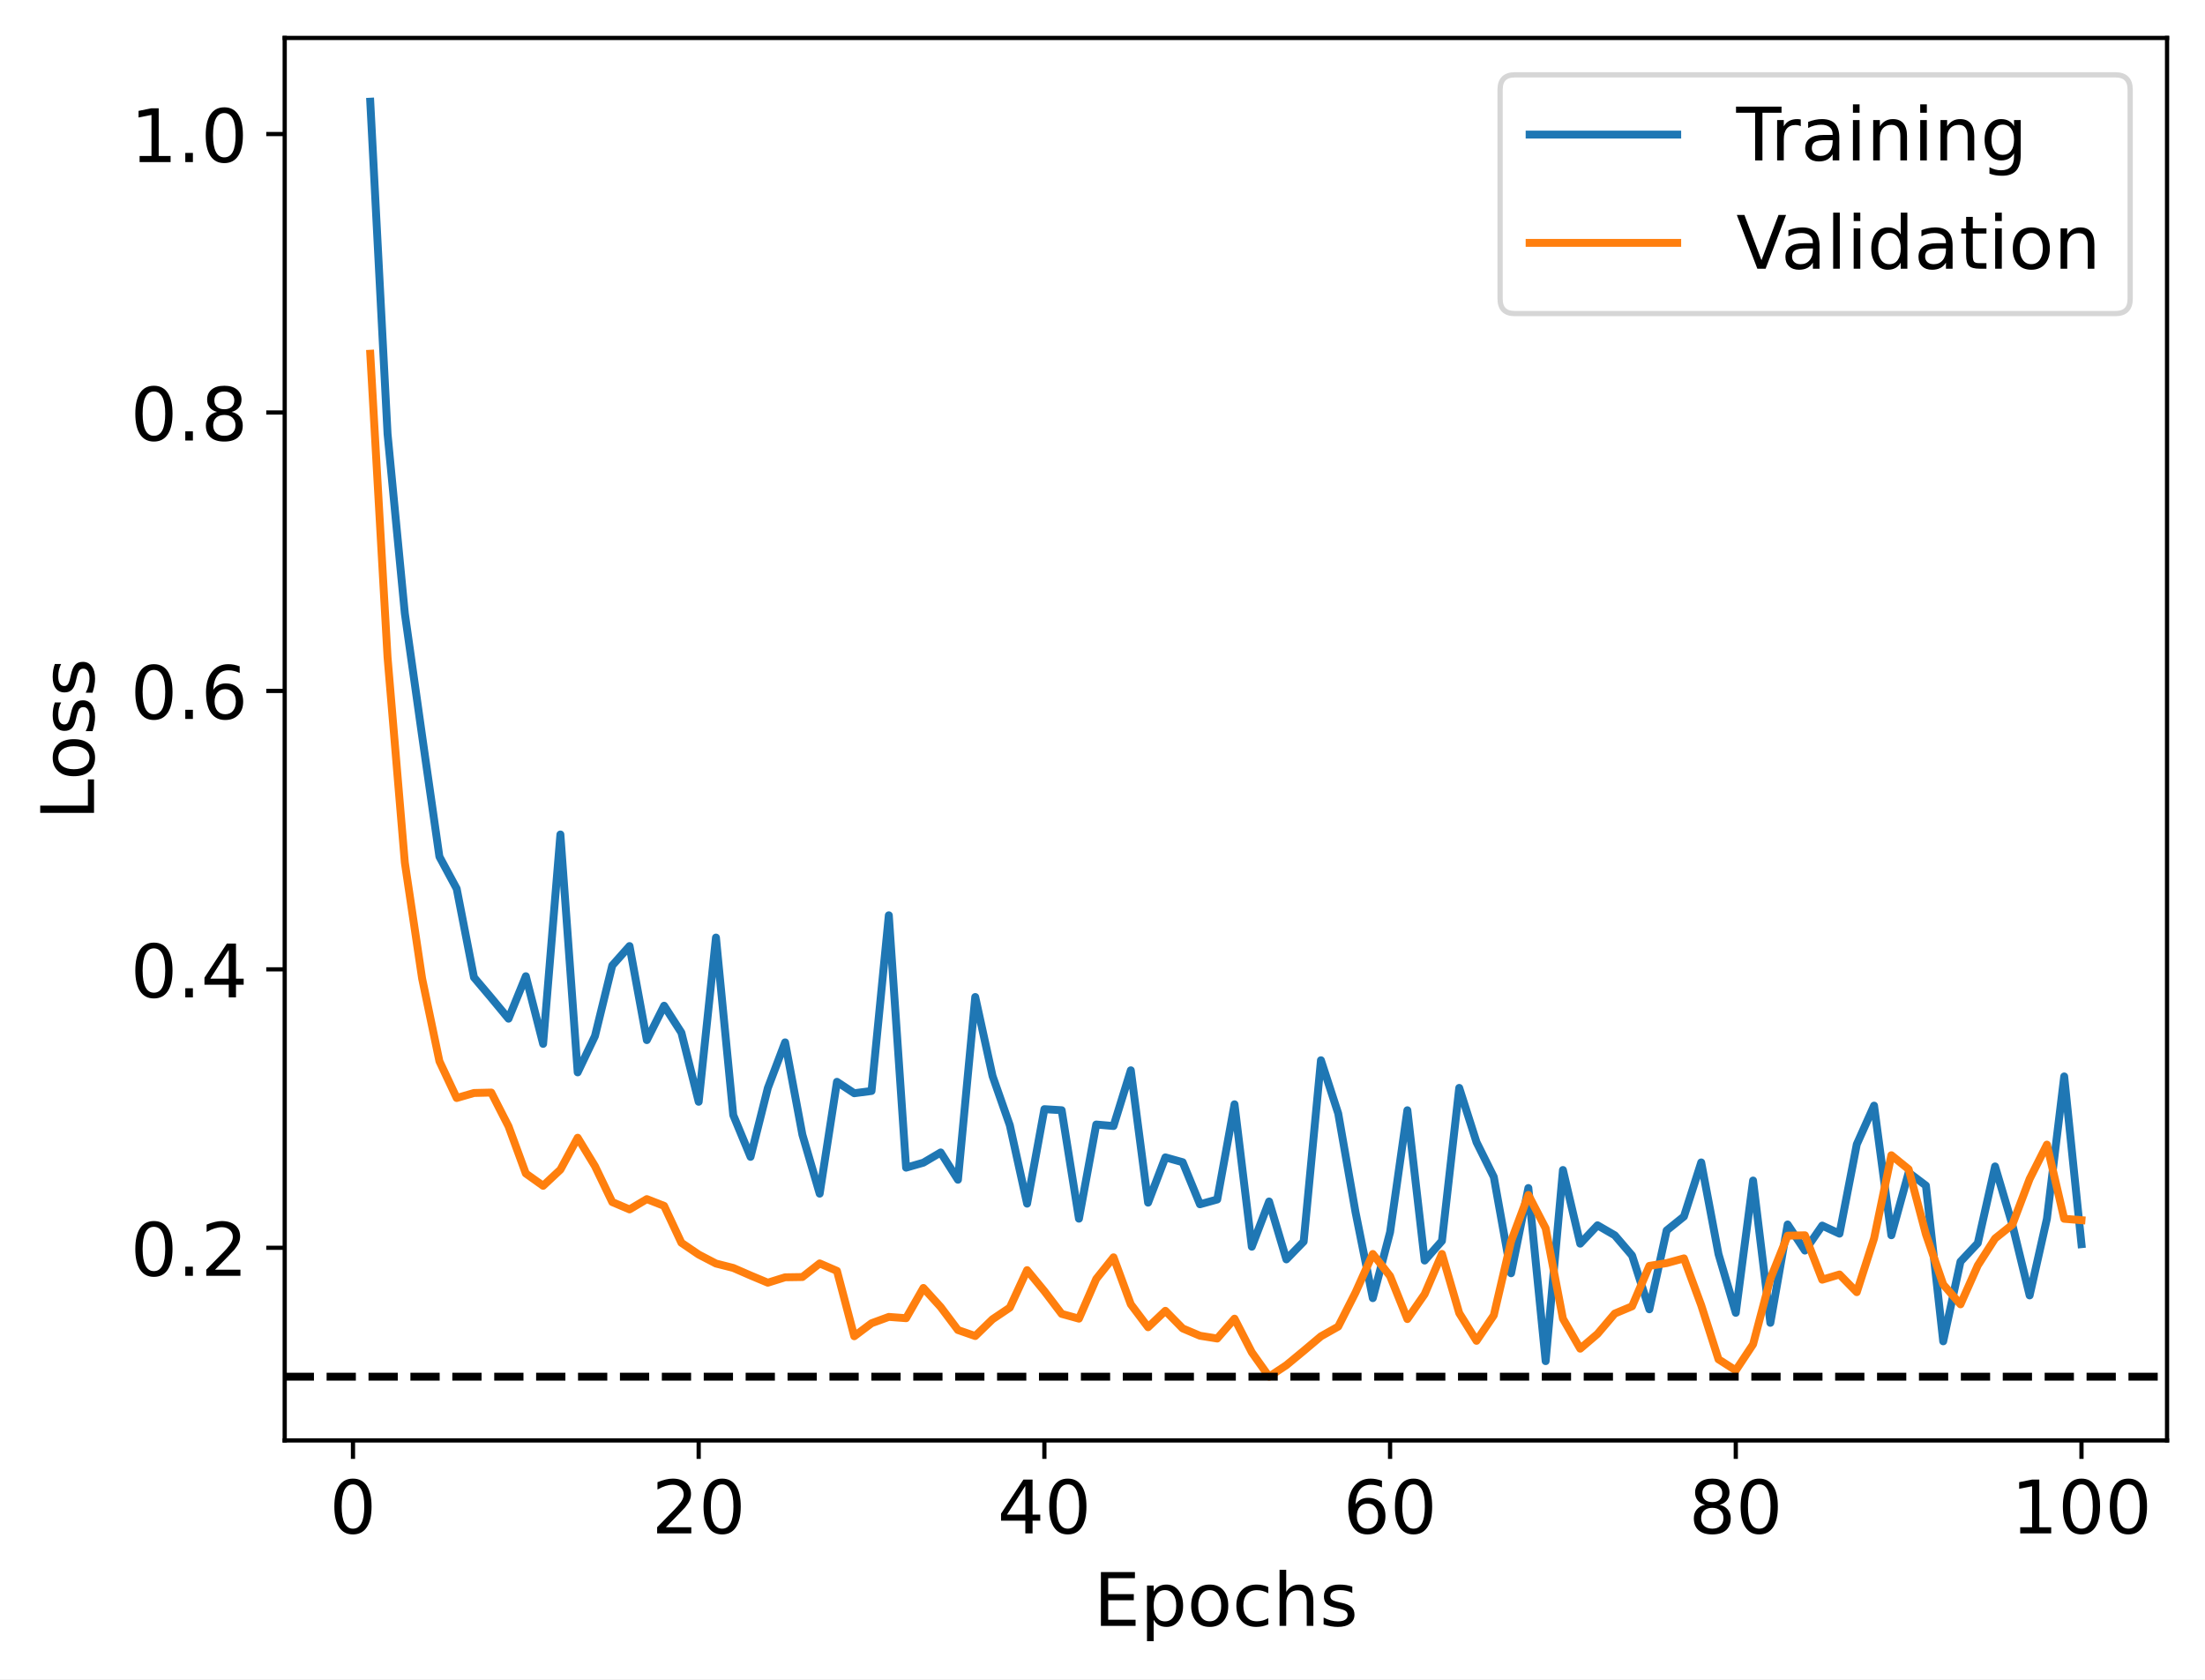
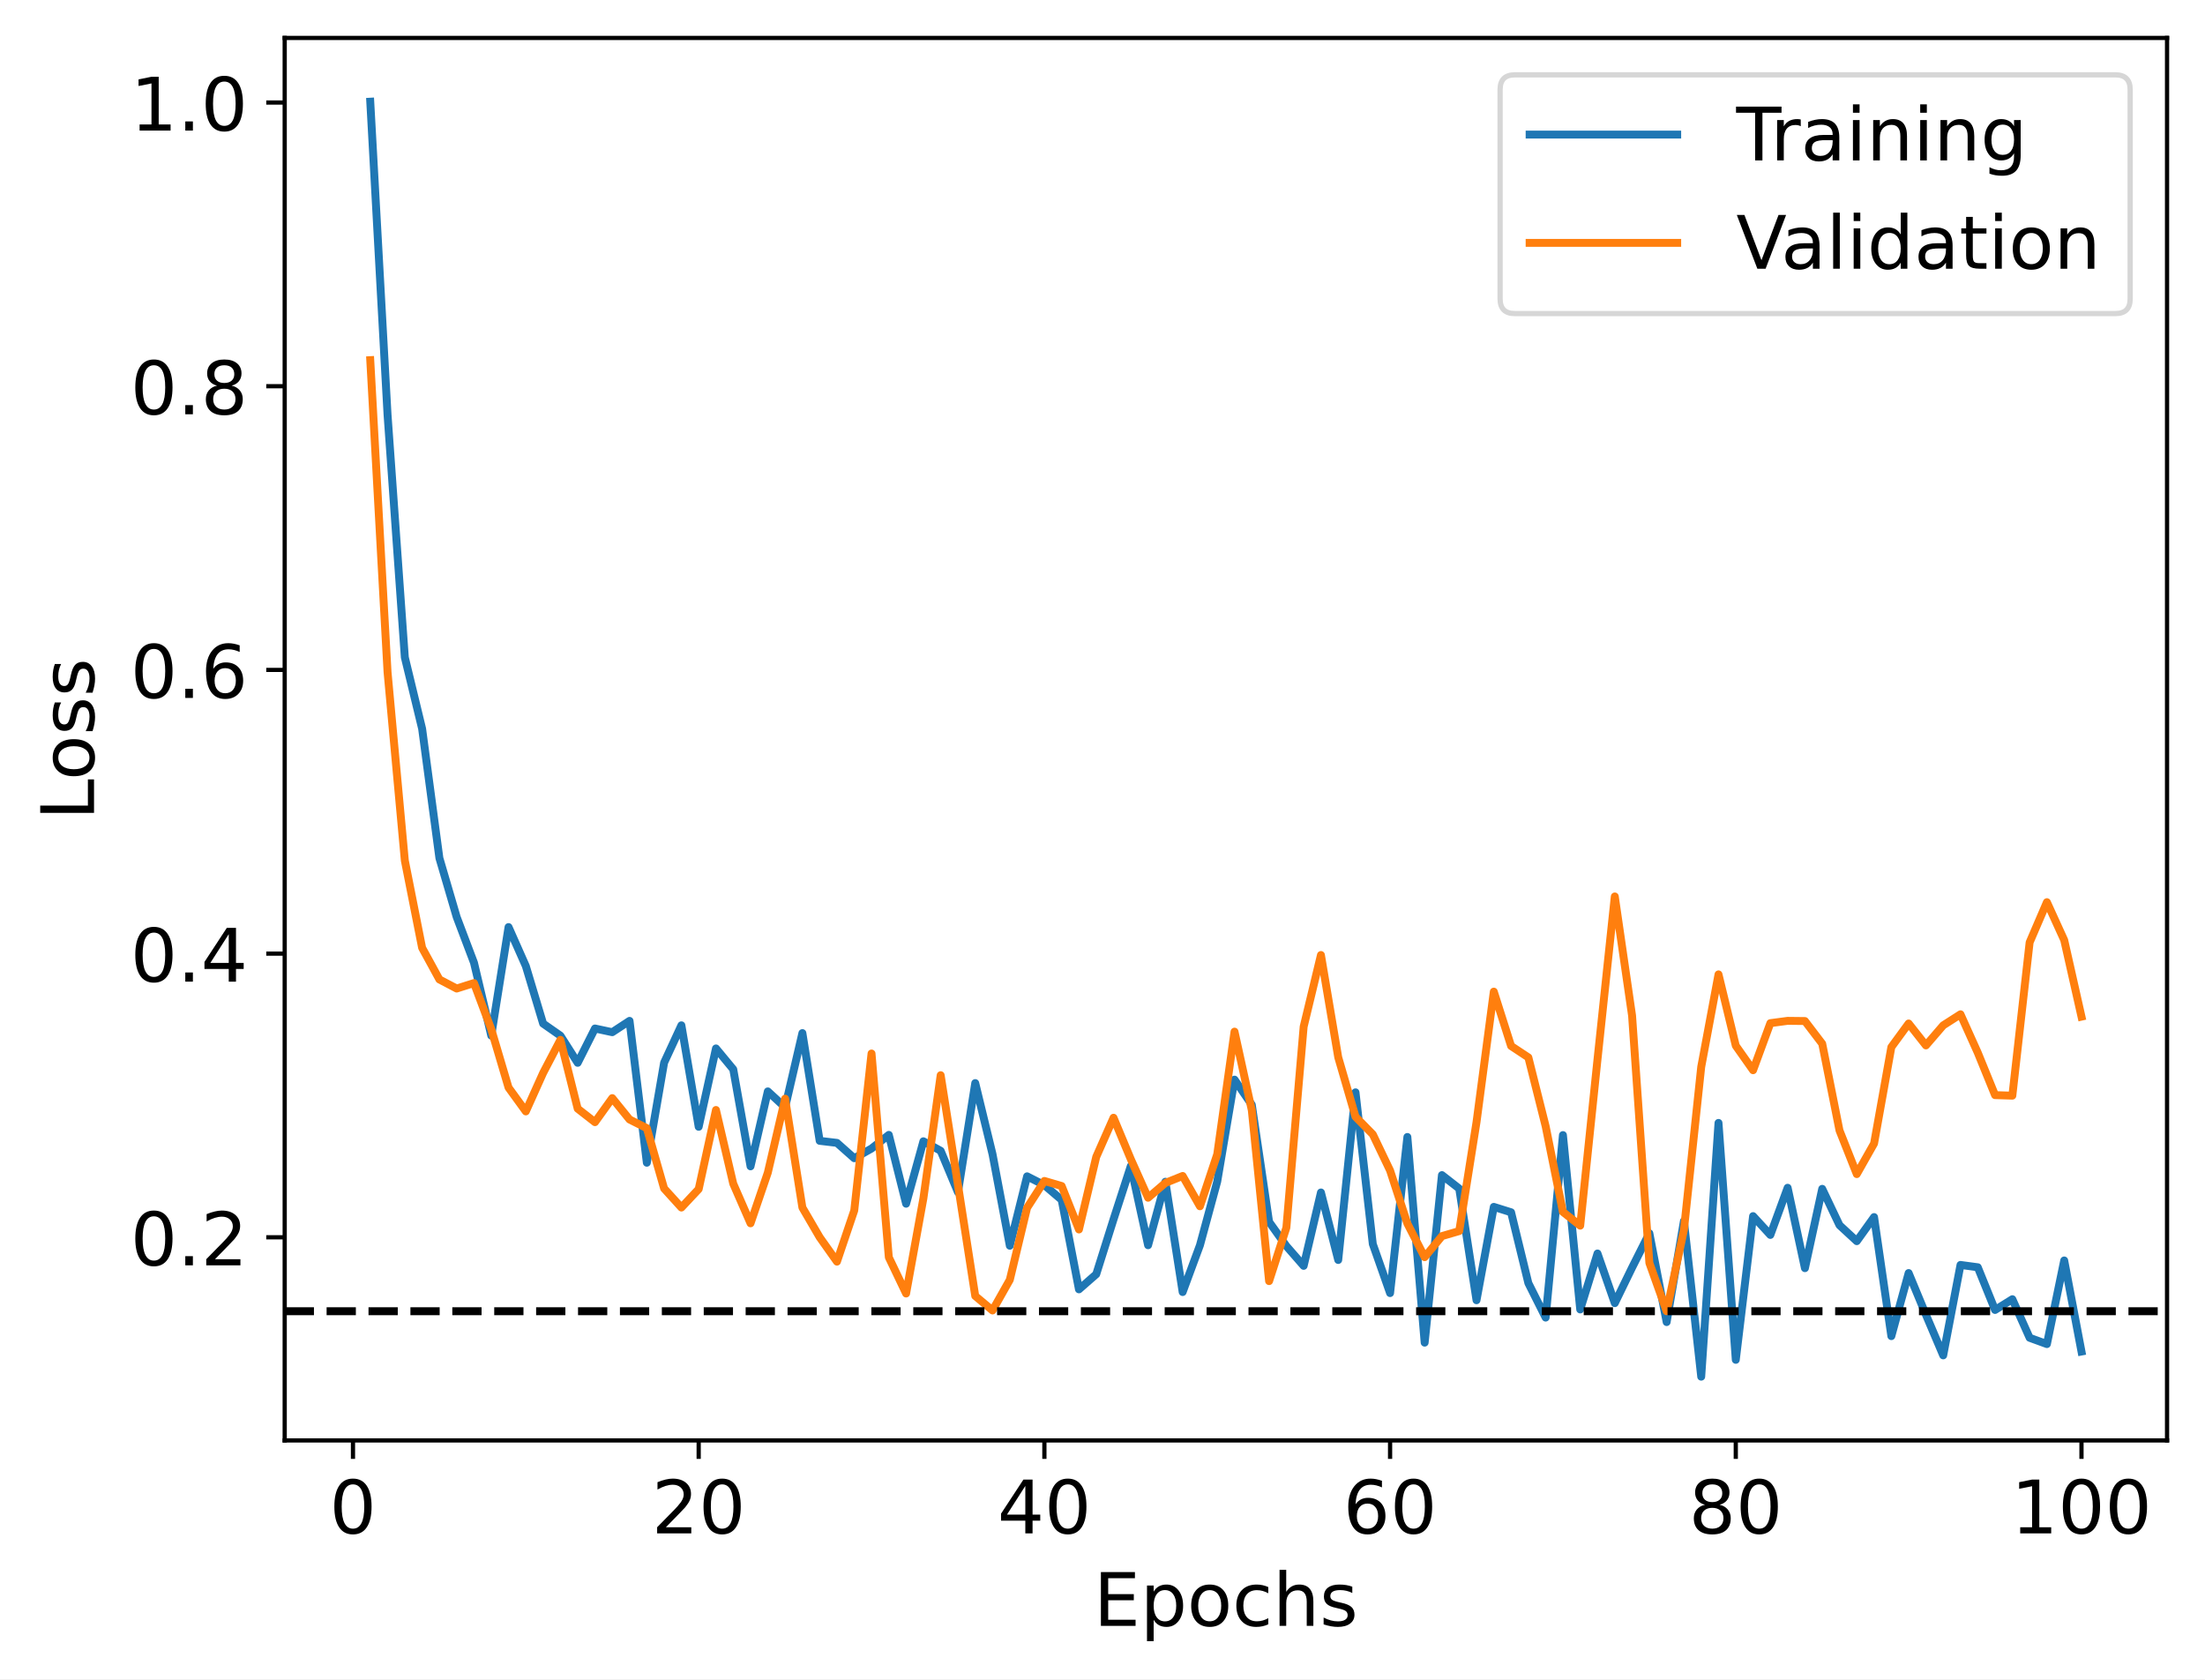
<svg xmlns="http://www.w3.org/2000/svg" xmlns:xlink="http://www.w3.org/1999/xlink" width="418.334pt" height="318.611pt" viewBox="0 0 418.334 318.611" version="1.1">
  <defs>
    <style type="text/css">*{stroke-linejoin: round; stroke-linecap: butt}</style>
  </defs>
  <g id="figure_1">
    <g id="patch_1">
      <path d="M 0 318.611  L 418.334 318.611  L 418.334 0  L 0 0  z " style="fill: #ffffff" />
    </g>
    <g id="axes_1">
      <g id="patch_2">
        <path d="M 54.014 273.312  L 411.134 273.312  L 411.134 7.2  L 54.014 7.2  z " style="fill: #ffffff" />
      </g>
      <g id="matplotlib.axis_1">
        <g id="xtick_1">
          <g id="line2d_1">
            <defs>
-               <path id="m893b689cf7" d="M 0 0  L 0 3.5  " style="stroke: #000000; stroke-width: 0.8" />
-             </defs>
-             <g>
-               <use xlink:href="#m893b689cf7" x="66.967" y="273.312" style="stroke: #000000; stroke-width: 0.8" />
+               <path id="m626840f717" d="M 0 0  L 0 3.5  " style="stroke: #000000; stroke-width: 0.8" />
+             </defs>
+             <g>
+               <use xlink:href="#m626840f717" x="66.967" y="273.312" style="stroke: #000000; stroke-width: 0.8" />
            </g>
          </g>
          <g id="text_1">
            <g transform="translate(62.51339 290.9498) scale(0.14 -0.14)">
              <defs>
                <path id="DejaVuSans-30" d="M 2034 4250  Q 1547 4250 1301 3770  Q 1056 3291 1056 2328  Q 1056 1369 1301 889  Q 1547 409 2034 409  Q 2525 409 2770 889  Q 3016 1369 3016 2328  Q 3016 3291 2770 3770  Q 2525 4250 2034 4250  z M 2034 4750  Q 2819 4750 3233 4129  Q 3647 3509 3647 2328  Q 3647 1150 3233 529  Q 2819 -91 2034 -91  Q 1250 -91 836 529  Q 422 1150 422 2328  Q 422 3509 836 4129  Q 1250 4750 2034 4750  z " transform="scale(0.015625)" />
              </defs>
              <use xlink:href="#DejaVuSans-30" />
            </g>
          </g>
        </g>
        <g id="xtick_2">
          <g id="line2d_2">
            <g>
-               <use xlink:href="#m893b689cf7" x="132.554" y="273.312" style="stroke: #000000; stroke-width: 0.8" />
+               <use xlink:href="#m626840f717" x="132.554" y="273.312" style="stroke: #000000; stroke-width: 0.8" />
            </g>
          </g>
          <g id="text_2">
            <g transform="translate(123.6464 290.9498) scale(0.14 -0.14)">
              <defs>
                <path id="DejaVuSans-32" d="M 1228 531  L 3431 531  L 3431 0  L 469 0  L 469 531  Q 828 903 1448 1529  Q 2069 2156 2228 2338  Q 2531 2678 2651 2914  Q 2772 3150 2772 3378  Q 2772 3750 2511 3984  Q 2250 4219 1831 4219  Q 1534 4219 1204 4116  Q 875 4013 500 3803  L 500 4441  Q 881 4594 1212 4672  Q 1544 4750 1819 4750  Q 2544 4750 2975 4387  Q 3406 4025 3406 3419  Q 3406 3131 3298 2873  Q 3191 2616 2906 2266  Q 2828 2175 2409 1742  Q 1991 1309 1228 531  z " transform="scale(0.015625)" />
              </defs>
              <use xlink:href="#DejaVuSans-32" />
              <use xlink:href="#DejaVuSans-30" x="63.623" />
            </g>
          </g>
        </g>
        <g id="xtick_3">
          <g id="line2d_3">
            <g>
-               <use xlink:href="#m893b689cf7" x="198.141" y="273.312" style="stroke: #000000; stroke-width: 0.8" />
+               <use xlink:href="#m626840f717" x="198.141" y="273.312" style="stroke: #000000; stroke-width: 0.8" />
            </g>
          </g>
          <g id="text_3">
            <g transform="translate(189.2332 290.9498) scale(0.14 -0.14)">
              <defs>
                <path id="DejaVuSans-34" d="M 2419 4116  L 825 1625  L 2419 1625  L 2419 4116  z M 2253 4666  L 3047 4666  L 3047 1625  L 3713 1625  L 3713 1100  L 3047 1100  L 3047 0  L 2419 0  L 2419 1100  L 313 1100  L 313 1709  L 2253 4666  z " transform="scale(0.015625)" />
              </defs>
              <use xlink:href="#DejaVuSans-34" />
              <use xlink:href="#DejaVuSans-30" x="63.623" />
            </g>
          </g>
        </g>
        <g id="xtick_4">
          <g id="line2d_4">
            <g>
-               <use xlink:href="#m893b689cf7" x="263.727" y="273.312" style="stroke: #000000; stroke-width: 0.8" />
+               <use xlink:href="#m626840f717" x="263.727" y="273.312" style="stroke: #000000; stroke-width: 0.8" />
            </g>
          </g>
          <g id="text_4">
            <g transform="translate(254.82 290.9498) scale(0.14 -0.14)">
              <defs>
                <path id="DejaVuSans-36" d="M 2113 2584  Q 1688 2584 1439 2293  Q 1191 2003 1191 1497  Q 1191 994 1439 701  Q 1688 409 2113 409  Q 2538 409 2786 701  Q 3034 994 3034 1497  Q 3034 2003 2786 2293  Q 2538 2584 2113 2584  z M 3366 4563  L 3366 3988  Q 3128 4100 2886 4159  Q 2644 4219 2406 4219  Q 1781 4219 1451 3797  Q 1122 3375 1075 2522  Q 1259 2794 1537 2939  Q 1816 3084 2150 3084  Q 2853 3084 3261 2657  Q 3669 2231 3669 1497  Q 3669 778 3244 343  Q 2819 -91 2113 -91  Q 1303 -91 875 529  Q 447 1150 447 2328  Q 447 3434 972 4092  Q 1497 4750 2381 4750  Q 2619 4750 2861 4703  Q 3103 4656 3366 4563  z " transform="scale(0.015625)" />
              </defs>
              <use xlink:href="#DejaVuSans-36" />
              <use xlink:href="#DejaVuSans-30" x="63.623" />
            </g>
          </g>
        </g>
        <g id="xtick_5">
          <g id="line2d_5">
            <g>
-               <use xlink:href="#m893b689cf7" x="329.314" y="273.312" style="stroke: #000000; stroke-width: 0.8" />
+               <use xlink:href="#m626840f717" x="329.314" y="273.312" style="stroke: #000000; stroke-width: 0.8" />
            </g>
          </g>
          <g id="text_5">
            <g transform="translate(320.4067 290.9498) scale(0.14 -0.14)">
              <defs>
                <path id="DejaVuSans-38" d="M 2034 2216  Q 1584 2216 1326 1975  Q 1069 1734 1069 1313  Q 1069 891 1326 650  Q 1584 409 2034 409  Q 2484 409 2743 651  Q 3003 894 3003 1313  Q 3003 1734 2745 1975  Q 2488 2216 2034 2216  z M 1403 2484  Q 997 2584 770 2862  Q 544 3141 544 3541  Q 544 4100 942 4425  Q 1341 4750 2034 4750  Q 2731 4750 3128 4425  Q 3525 4100 3525 3541  Q 3525 3141 3298 2862  Q 3072 2584 2669 2484  Q 3125 2378 3379 2068  Q 3634 1759 3634 1313  Q 3634 634 3220 271  Q 2806 -91 2034 -91  Q 1263 -91 848 271  Q 434 634 434 1313  Q 434 1759 690 2068  Q 947 2378 1403 2484  z M 1172 3481  Q 1172 3119 1398 2916  Q 1625 2713 2034 2713  Q 2441 2713 2670 2916  Q 2900 3119 2900 3481  Q 2900 3844 2670 4047  Q 2441 4250 2034 4250  Q 1625 4250 1398 4047  Q 1172 3844 1172 3481  z " transform="scale(0.015625)" />
              </defs>
              <use xlink:href="#DejaVuSans-38" />
              <use xlink:href="#DejaVuSans-30" x="63.623" />
            </g>
          </g>
        </g>
        <g id="xtick_6">
          <g id="line2d_6">
            <g>
-               <use xlink:href="#m893b689cf7" x="394.901" y="273.312" style="stroke: #000000; stroke-width: 0.8" />
+               <use xlink:href="#m626840f717" x="394.901" y="273.312" style="stroke: #000000; stroke-width: 0.8" />
            </g>
          </g>
          <g id="text_6">
            <g transform="translate(381.5398 290.9498) scale(0.14 -0.14)">
              <defs>
                <path id="DejaVuSans-31" d="M 794 531  L 1825 531  L 1825 4091  L 703 3866  L 703 4441  L 1819 4666  L 2450 4666  L 2450 531  L 3481 531  L 3481 0  L 794 0  L 794 531  z " transform="scale(0.015625)" />
              </defs>
              <use xlink:href="#DejaVuSans-31" />
              <use xlink:href="#DejaVuSans-30" x="63.623" />
              <use xlink:href="#DejaVuSans-30" x="127.246" />
            </g>
          </g>
        </g>
        <g id="text_7">
          <g transform="translate(207.4919 308.4992) scale(0.14 -0.14)">
            <defs>
              <path id="DejaVuSans-45" d="M 628 4666  L 3578 4666  L 3578 4134  L 1259 4134  L 1259 2753  L 3481 2753  L 3481 2222  L 1259 2222  L 1259 531  L 3634 531  L 3634 0  L 628 0  L 628 4666  z " transform="scale(0.015625)" />
              <path id="DejaVuSans-70" d="M 1159 525  L 1159 -1331  L 581 -1331  L 581 3500  L 1159 3500  L 1159 2969  Q 1341 3281 1617 3432  Q 1894 3584 2278 3584  Q 2916 3584 3314 3078  Q 3713 2572 3713 1747  Q 3713 922 3314 415  Q 2916 -91 2278 -91  Q 1894 -91 1617 61  Q 1341 213 1159 525  z M 3116 1747  Q 3116 2381 2855 2742  Q 2594 3103 2138 3103  Q 1681 3103 1420 2742  Q 1159 2381 1159 1747  Q 1159 1113 1420 752  Q 1681 391 2138 391  Q 2594 391 2855 752  Q 3116 1113 3116 1747  z " transform="scale(0.015625)" />
              <path id="DejaVuSans-6f" d="M 1959 3097  Q 1497 3097 1228 2736  Q 959 2375 959 1747  Q 959 1119 1226 758  Q 1494 397 1959 397  Q 2419 397 2687 759  Q 2956 1122 2956 1747  Q 2956 2369 2687 2733  Q 2419 3097 1959 3097  z M 1959 3584  Q 2709 3584 3137 3096  Q 3566 2609 3566 1747  Q 3566 888 3137 398  Q 2709 -91 1959 -91  Q 1206 -91 779 398  Q 353 888 353 1747  Q 353 2609 779 3096  Q 1206 3584 1959 3584  z " transform="scale(0.015625)" />
              <path id="DejaVuSans-63" d="M 3122 3366  L 3122 2828  Q 2878 2963 2633 3030  Q 2388 3097 2138 3097  Q 1578 3097 1268 2742  Q 959 2388 959 1747  Q 959 1106 1268 751  Q 1578 397 2138 397  Q 2388 397 2633 464  Q 2878 531 3122 666  L 3122 134  Q 2881 22 2623 -34  Q 2366 -91 2075 -91  Q 1284 -91 818 406  Q 353 903 353 1747  Q 353 2603 823 3093  Q 1294 3584 2113 3584  Q 2378 3584 2631 3529  Q 2884 3475 3122 3366  z " transform="scale(0.015625)" />
              <path id="DejaVuSans-68" d="M 3513 2113  L 3513 0  L 2938 0  L 2938 2094  Q 2938 2591 2744 2837  Q 2550 3084 2163 3084  Q 1697 3084 1428 2787  Q 1159 2491 1159 1978  L 1159 0  L 581 0  L 581 4863  L 1159 4863  L 1159 2956  Q 1366 3272 1645 3428  Q 1925 3584 2291 3584  Q 2894 3584 3203 3211  Q 3513 2838 3513 2113  z " transform="scale(0.015625)" />
              <path id="DejaVuSans-73" d="M 2834 3397  L 2834 2853  Q 2591 2978 2328 3040  Q 2066 3103 1784 3103  Q 1356 3103 1142 2972  Q 928 2841 928 2578  Q 928 2378 1081 2264  Q 1234 2150 1697 2047  L 1894 2003  Q 2506 1872 2764 1633  Q 3022 1394 3022 966  Q 3022 478 2636 193  Q 2250 -91 1575 -91  Q 1294 -91 989 -36  Q 684 19 347 128  L 347 722  Q 666 556 975 473  Q 1284 391 1588 391  Q 1994 391 2212 530  Q 2431 669 2431 922  Q 2431 1156 2273 1281  Q 2116 1406 1581 1522  L 1381 1569  Q 847 1681 609 1914  Q 372 2147 372 2553  Q 372 3047 722 3315  Q 1072 3584 1716 3584  Q 2034 3584 2315 3537  Q 2597 3491 2834 3397  z " transform="scale(0.015625)" />
            </defs>
            <use xlink:href="#DejaVuSans-45" />
            <use xlink:href="#DejaVuSans-70" x="63.184" />
            <use xlink:href="#DejaVuSans-6f" x="126.66" />
            <use xlink:href="#DejaVuSans-63" x="187.842" />
            <use xlink:href="#DejaVuSans-68" x="242.822" />
            <use xlink:href="#DejaVuSans-73" x="306.201" />
          </g>
        </g>
      </g>
      <g id="matplotlib.axis_2">
        <g id="ytick_1">
          <g id="line2d_7">
            <defs>
-               <path id="m031a44c9f1" d="M 0 0  L -3.5 0  " style="stroke: #000000; stroke-width: 0.8" />
-             </defs>
-             <g>
-               <use xlink:href="#m031a44c9f1" x="54.014" y="236.761" style="stroke: #000000; stroke-width: 0.8" />
+               <path id="m855d540582" d="M 0 0  L -3.5 0  " style="stroke: #000000; stroke-width: 0.8" />
+             </defs>
+             <g>
+               <use xlink:href="#m855d540582" x="54.014" y="234.768" style="stroke: #000000; stroke-width: 0.8" />
            </g>
          </g>
          <g id="text_8">
-             <g transform="translate(24.74938 242.0797) scale(0.14 -0.14)">
+             <g transform="translate(24.74938 240.0868) scale(0.14 -0.14)">
              <defs>
                <path id="DejaVuSans-2e" d="M 684 794  L 1344 794  L 1344 0  L 684 0  L 684 794  z " transform="scale(0.015625)" />
              </defs>
              <use xlink:href="#DejaVuSans-30" />
              <use xlink:href="#DejaVuSans-2e" x="63.623" />
              <use xlink:href="#DejaVuSans-32" x="95.41" />
            </g>
          </g>
        </g>
        <g id="ytick_2">
          <g id="line2d_8">
            <g>
-               <use xlink:href="#m031a44c9f1" x="54.014" y="183.929" style="stroke: #000000; stroke-width: 0.8" />
+               <use xlink:href="#m855d540582" x="54.014" y="180.94" style="stroke: #000000; stroke-width: 0.8" />
            </g>
          </g>
          <g id="text_9">
-             <g transform="translate(24.74938 189.2479) scale(0.14 -0.14)">
+             <g transform="translate(24.74938 186.2591) scale(0.14 -0.14)">
              <use xlink:href="#DejaVuSans-30" />
              <use xlink:href="#DejaVuSans-2e" x="63.623" />
              <use xlink:href="#DejaVuSans-34" x="95.41" />
            </g>
          </g>
        </g>
        <g id="ytick_3">
          <g id="line2d_9">
            <g>
-               <use xlink:href="#m031a44c9f1" x="54.014" y="131.097" style="stroke: #000000; stroke-width: 0.8" />
+               <use xlink:href="#m855d540582" x="54.014" y="127.112" style="stroke: #000000; stroke-width: 0.8" />
            </g>
          </g>
          <g id="text_10">
-             <g transform="translate(24.74938 136.4162) scale(0.14 -0.14)">
+             <g transform="translate(24.74938 132.4313) scale(0.14 -0.14)">
              <use xlink:href="#DejaVuSans-30" />
              <use xlink:href="#DejaVuSans-2e" x="63.623" />
              <use xlink:href="#DejaVuSans-36" x="95.41" />
            </g>
          </g>
        </g>
        <g id="ytick_4">
          <g id="line2d_10">
            <g>
-               <use xlink:href="#m031a44c9f1" x="54.014" y="78.266" style="stroke: #000000; stroke-width: 0.8" />
+               <use xlink:href="#m855d540582" x="54.014" y="73.285" style="stroke: #000000; stroke-width: 0.8" />
            </g>
          </g>
          <g id="text_11">
-             <g transform="translate(24.74938 83.58442) scale(0.14 -0.14)">
+             <g transform="translate(24.74938 78.60351) scale(0.14 -0.14)">
              <use xlink:href="#DejaVuSans-30" />
              <use xlink:href="#DejaVuSans-2e" x="63.623" />
              <use xlink:href="#DejaVuSans-38" x="95.41" />
            </g>
          </g>
        </g>
        <g id="ytick_5">
          <g id="line2d_11">
            <g>
-               <use xlink:href="#m031a44c9f1" x="54.014" y="25.434" style="stroke: #000000; stroke-width: 0.8" />
+               <use xlink:href="#m855d540582" x="54.014" y="19.457" style="stroke: #000000; stroke-width: 0.8" />
            </g>
          </g>
          <g id="text_12">
-             <g transform="translate(24.74938 30.75266) scale(0.14 -0.14)">
+             <g transform="translate(24.74938 24.77574) scale(0.14 -0.14)">
              <use xlink:href="#DejaVuSans-31" />
              <use xlink:href="#DejaVuSans-2e" x="63.623" />
              <use xlink:href="#DejaVuSans-30" x="95.41" />
            </g>
          </g>
        </g>
        <g id="text_13">
          <g transform="translate(17.83781 155.6101) rotate(-90) scale(0.14 -0.14)">
            <defs>
              <path id="DejaVuSans-4c" d="M 628 4666  L 1259 4666  L 1259 531  L 3531 531  L 3531 0  L 628 0  L 628 4666  z " transform="scale(0.015625)" />
            </defs>
            <use xlink:href="#DejaVuSans-4c" />
            <use xlink:href="#DejaVuSans-6f" x="53.963" />
            <use xlink:href="#DejaVuSans-73" x="115.145" />
            <use xlink:href="#DejaVuSans-73" x="167.244" />
          </g>
        </g>
      </g>
      <g id="line2d_12">
-         <path d="M 70.246 19.296  L 73.526 82.313  L 76.805 116.394  L 80.084 139.64  L 83.364 162.541  L 86.643 168.625  L 89.923 185.458  L 93.202 189.332  L 96.481 193.292  L 99.761 185.231  L 103.04 198.072  L 106.319 158.336  L 109.599 203.477  L 112.878 196.585  L 116.157 183.199  L 119.437 179.509  L 122.716 197.355  L 125.995 190.83  L 129.275 195.941  L 132.554 209.055  L 135.833 177.896  L 139.113 211.586  L 142.392 219.507  L 145.671 206.455  L 148.951 197.782  L 152.23 215.305  L 155.509 226.49  L 158.789 205.268  L 162.068 207.436  L 165.347 207.007  L 168.627 173.67  L 171.906 221.557  L 175.185 220.611  L 178.465 218.671  L 181.744 223.849  L 185.023 189.174  L 188.303 204.16  L 191.582 213.508  L 194.861 228.385  L 198.141 210.456  L 201.42 210.66  L 204.699 231.238  L 207.979 213.371  L 211.258 213.656  L 214.537 203.082  L 217.817 228.197  L 221.096 219.606  L 224.375 220.523  L 227.655 228.505  L 230.934 227.596  L 234.213 209.533  L 237.493 236.557  L 240.772 227.977  L 244.051 238.96  L 247.331 235.584  L 250.61 201.175  L 253.889 211.28  L 257.169 230  L 260.448 246.316  L 263.727 233.791  L 267.007 210.665  L 270.286 239.182  L 273.565 235.46  L 276.845 206.424  L 280.124 216.721  L 283.404 223.324  L 286.683 241.594  L 289.962 225.422  L 293.242 258.268  L 296.521 222  L 299.8 235.978  L 303.08 232.491  L 306.359 234.391  L 309.638 238.223  L 312.918 248.432  L 316.197 233.47  L 319.476 230.829  L 322.756 220.565  L 326.035 237.956  L 329.314 249.103  L 332.594 223.999  L 335.873 250.999  L 339.152 232.338  L 342.432 237.289  L 345.711 232.55  L 348.99 234.079  L 352.27 217.129  L 355.549 209.786  L 358.828 234.383  L 362.108 222.48  L 365.387 224.955  L 368.666 254.509  L 371.946 239.385  L 375.225 235.891  L 378.504 221.324  L 381.784 232.381  L 385.063 245.799  L 388.342 231.252  L 391.622 204.248  L 394.901 236.073  " clip-path="url(#p4031d79225)" style="fill: none; stroke: #1f77b4; stroke-width: 1.5; stroke-linecap: square" />
+         <path d="M 70.246 19.296  L 73.526 78.702  L 76.805 124.73  L 80.084 138.269  L 83.364 162.823  L 86.643 174.004  L 89.923 182.67  L 93.202 196.503  L 96.481 175.906  L 99.761 183.309  L 103.04 194.221  L 106.319 196.51  L 109.599 201.666  L 112.878 195.153  L 116.157 195.854  L 119.437 193.704  L 122.716 220.622  L 125.995 201.637  L 129.275 194.548  L 132.554 213.803  L 135.833 198.935  L 139.113 202.893  L 142.392 221.305  L 145.671 207.086  L 148.951 210.113  L 152.23 196.022  L 155.509 216.466  L 158.789 216.855  L 162.068 219.766  L 165.347 217.927  L 168.627 215.336  L 171.906 228.396  L 175.185 216.554  L 178.465 218.36  L 181.744 226.213  L 185.023 205.511  L 188.303 219.011  L 191.582 236.371  L 194.861 223.2  L 198.141 224.873  L 201.42 227.665  L 204.699 244.647  L 207.979 241.776  L 211.258 231.37  L 214.537 221.247  L 217.817 236.274  L 221.096 224.231  L 224.375 245.159  L 227.655 236.277  L 230.934 224.189  L 234.213 204.854  L 237.493 209.625  L 240.772 231.838  L 244.051 236.431  L 247.331 240.188  L 250.61 226.266  L 253.889 239.075  L 257.169 207.264  L 260.448 236.05  L 263.727 245.357  L 267.007 215.733  L 270.286 254.758  L 273.565 222.969  L 276.845 225.529  L 280.124 246.713  L 283.404 228.998  L 286.683 230.024  L 289.962 243.465  L 293.242 250.004  L 296.521 215.375  L 299.8 248.461  L 303.08 237.844  L 306.359 247.266  L 309.638 240.524  L 312.918 234.007  L 316.197 250.855  L 319.476 231.68  L 322.756 261.216  L 326.035 213.066  L 329.314 258.02  L 332.594 230.751  L 335.873 234.321  L 339.152 225.372  L 342.432 240.627  L 345.711 225.575  L 348.99 232.473  L 352.27 235.503  L 355.549 230.934  L 358.828 253.523  L 362.108 241.553  L 365.387 249.466  L 368.666 257.175  L 371.946 240.013  L 375.225 240.455  L 378.504 248.56  L 381.784 246.518  L 385.063 253.836  L 388.342 255.031  L 391.622 239.166  L 394.901 256.446  " clip-path="url(#p6fd64d7495)" style="fill: none; stroke: #1f77b4; stroke-width: 1.5; stroke-linecap: square" />
      </g>
      <g id="line2d_13">
-         <path d="M 70.246 67.121  L 73.526 124.71  L 76.805 163.673  L 80.084 185.668  L 83.364 201.356  L 86.643 208.34  L 89.923 207.389  L 93.202 207.307  L 96.481 213.721  L 99.761 222.665  L 103.04 225.002  L 106.319 221.937  L 109.599 215.879  L 112.878 221.269  L 116.157 228.087  L 119.437 229.479  L 122.716 227.524  L 125.995 228.81  L 129.275 235.809  L 132.554 238.042  L 135.833 239.748  L 139.113 240.584  L 142.392 242.012  L 145.671 243.386  L 148.951 242.36  L 152.23 242.309  L 155.509 239.725  L 158.789 241.144  L 162.068 253.546  L 165.347 251.079  L 168.627 249.876  L 171.906 250.119  L 175.185 244.381  L 178.465 247.997  L 181.744 252.364  L 185.023 253.505  L 188.303 250.319  L 191.582 248.115  L 194.861 241.001  L 198.141 244.983  L 201.42 249.301  L 204.699 250.209  L 207.979 242.675  L 211.258 238.567  L 214.537 247.481  L 217.817 251.833  L 221.096 248.72  L 224.375 252.059  L 227.655 253.448  L 230.934 253.977  L 234.213 250.211  L 237.493 256.597  L 240.772 261.216  L 244.051 259.036  L 247.331 256.325  L 250.61 253.561  L 253.889 251.712  L 257.169 245.248  L 260.448 237.934  L 263.727 242.13  L 267.007 250.284  L 270.286 245.557  L 273.565 237.927  L 276.845 249.153  L 280.124 254.415  L 283.404 249.57  L 286.683 235.512  L 289.962 226.732  L 293.242 233.063  L 296.521 250.215  L 299.8 255.905  L 303.08 253.105  L 306.359 249.238  L 309.638 247.865  L 312.918 240.194  L 316.197 239.669  L 319.476 238.77  L 322.756 247.666  L 326.035 257.924  L 329.314 260.022  L 332.594 255.078  L 335.873 242.659  L 339.152 234.464  L 342.432 234.388  L 345.711 242.815  L 348.99 241.827  L 352.27 245.18  L 355.549 234.978  L 358.828 219.2  L 362.108 221.857  L 365.387 234.201  L 368.666 243.723  L 371.946 247.488  L 375.225 240.114  L 378.504 234.998  L 381.784 232.373  L 385.063 223.705  L 388.342 217.188  L 391.622 231.257  L 394.901 231.524  " clip-path="url(#p4031d79225)" style="fill: none; stroke: #ff7f0e; stroke-width: 1.5; stroke-linecap: square" />
+         <path d="M 70.246 68.335  L 73.526 127.53  L 76.805 163.286  L 80.084 179.843  L 83.364 185.846  L 86.643 187.569  L 89.923 186.532  L 93.202 195.292  L 96.481 206.364  L 99.761 210.882  L 103.04 203.589  L 106.319 197.309  L 109.599 210.364  L 112.878 212.924  L 116.157 208.362  L 119.437 212.415  L 122.716 214.066  L 125.995 225.509  L 129.275 229.123  L 132.554 225.626  L 135.833 210.614  L 139.113 224.606  L 142.392 232.115  L 145.671 222.503  L 148.951 208.471  L 152.23 229.128  L 155.509 234.76  L 158.789 239.388  L 162.068 229.687  L 165.347 199.899  L 168.627 238.569  L 171.906 245.435  L 175.185 227.388  L 178.465 204.015  L 181.744 224.817  L 185.023 245.905  L 188.303 248.654  L 191.582 242.84  L 194.861 229.174  L 198.141 224.078  L 201.42 225.04  L 204.699 233.284  L 207.979 219.511  L 211.258 212.085  L 214.537 219.949  L 217.817 227.267  L 221.096 224.456  L 224.375 223.133  L 227.655 228.884  L 230.934 219.025  L 234.213 195.75  L 237.493 210.664  L 240.772 243.085  L 244.051 232.94  L 247.331 194.806  L 250.61 181.208  L 253.889 200.613  L 257.169 211.896  L 260.448 215.244  L 263.727 222.098  L 267.007 232.155  L 270.286 238.54  L 273.565 234.543  L 276.845 233.588  L 280.124 212.926  L 283.404 188.159  L 286.683 198.468  L 289.962 200.638  L 293.242 213.702  L 296.521 229.956  L 299.8 232.56  L 303.08 200.996  L 306.359 170.099  L 309.638 192.704  L 312.918 239.634  L 316.197 248.798  L 319.476 233.359  L 322.756 202.445  L 326.035 184.885  L 329.314 198.416  L 332.594 203.067  L 335.873 194.136  L 339.152 193.7  L 342.432 193.736  L 345.711 198.036  L 348.99 214.495  L 352.27 222.777  L 355.549 216.977  L 358.828 198.685  L 362.108 194.201  L 365.387 198.361  L 368.666 194.558  L 371.946 192.455  L 375.225 199.745  L 378.504 207.793  L 381.784 207.894  L 385.063 178.812  L 388.342 171.183  L 391.622 178.379  L 394.901 192.903  " clip-path="url(#p6fd64d7495)" style="fill: none; stroke: #ff7f0e; stroke-width: 1.5; stroke-linecap: square" />
      </g>
      <g id="line2d_14">
-         <path d="M 54.014 261.216  L 411.134 261.216  " clip-path="url(#p4031d79225)" style="fill: none; stroke-dasharray: 5.55,2.4; stroke-dashoffset: 0; stroke: #000000; stroke-width: 1.5" />
+         <path d="M 54.014 248.798  L 411.134 248.798  " clip-path="url(#p6fd64d7495)" style="fill: none; stroke-dasharray: 5.55,2.4; stroke-dashoffset: 0; stroke: #000000; stroke-width: 1.5" />
      </g>
      <g id="patch_3">
        <path d="M 54.014 273.312  L 54.014 7.2  " style="fill: none; stroke: #000000; stroke-width: 0.8; stroke-linejoin: miter; stroke-linecap: square" />
      </g>
      <g id="patch_4">
        <path d="M 411.134 273.312  L 411.134 7.2  " style="fill: none; stroke: #000000; stroke-width: 0.8; stroke-linejoin: miter; stroke-linecap: square" />
      </g>
      <g id="patch_5">
        <path d="M 54.014 273.312  L 411.134 273.312  " style="fill: none; stroke: #000000; stroke-width: 0.8; stroke-linejoin: miter; stroke-linecap: square" />
      </g>
      <g id="patch_6">
        <path d="M 54.014 7.2  L 411.134 7.2  " style="fill: none; stroke: #000000; stroke-width: 0.8; stroke-linejoin: miter; stroke-linecap: square" />
      </g>
      <g id="legend_1">
        <g id="patch_7">
          <path d="M 287.4 59.499  L 401.334 59.499  Q 404.134 59.499 404.134 56.699  L 404.134 17  Q 404.134 14.2 401.334 14.2  L 287.4 14.2  Q 284.6 14.2 284.6 17  L 284.6 56.699  Q 284.6 59.499 287.4 59.499  z " style="fill: #ffffff; opacity: 0.8; stroke: #cccccc; stroke-linejoin: miter" />
        </g>
        <g id="line2d_15">
          <path d="M 290.2 25.538  L 304.2 25.538  L 318.2 25.538  " style="fill: none; stroke: #1f77b4; stroke-width: 1.5; stroke-linecap: square" />
        </g>
        <g id="text_14">
          <g transform="translate(329.4 30.43781) scale(0.14 -0.14)">
            <defs>
              <path id="DejaVuSans-54" d="M -19 4666  L 3928 4666  L 3928 4134  L 2272 4134  L 2272 0  L 1638 0  L 1638 4134  L -19 4134  L -19 4666  z " transform="scale(0.015625)" />
              <path id="DejaVuSans-72" d="M 2631 2963  Q 2534 3019 2420 3045  Q 2306 3072 2169 3072  Q 1681 3072 1420 2755  Q 1159 2438 1159 1844  L 1159 0  L 581 0  L 581 3500  L 1159 3500  L 1159 2956  Q 1341 3275 1631 3429  Q 1922 3584 2338 3584  Q 2397 3584 2469 3576  Q 2541 3569 2628 3553  L 2631 2963  z " transform="scale(0.015625)" />
              <path id="DejaVuSans-61" d="M 2194 1759  Q 1497 1759 1228 1600  Q 959 1441 959 1056  Q 959 750 1161 570  Q 1363 391 1709 391  Q 2188 391 2477 730  Q 2766 1069 2766 1631  L 2766 1759  L 2194 1759  z M 3341 1997  L 3341 0  L 2766 0  L 2766 531  Q 2569 213 2275 61  Q 1981 -91 1556 -91  Q 1019 -91 701 211  Q 384 513 384 1019  Q 384 1609 779 1909  Q 1175 2209 1959 2209  L 2766 2209  L 2766 2266  Q 2766 2663 2505 2880  Q 2244 3097 1772 3097  Q 1472 3097 1187 3025  Q 903 2953 641 2809  L 641 3341  Q 956 3463 1253 3523  Q 1550 3584 1831 3584  Q 2591 3584 2966 3190  Q 3341 2797 3341 1997  z " transform="scale(0.015625)" />
              <path id="DejaVuSans-69" d="M 603 3500  L 1178 3500  L 1178 0  L 603 0  L 603 3500  z M 603 4863  L 1178 4863  L 1178 4134  L 603 4134  L 603 4863  z " transform="scale(0.015625)" />
              <path id="DejaVuSans-6e" d="M 3513 2113  L 3513 0  L 2938 0  L 2938 2094  Q 2938 2591 2744 2837  Q 2550 3084 2163 3084  Q 1697 3084 1428 2787  Q 1159 2491 1159 1978  L 1159 0  L 581 0  L 581 3500  L 1159 3500  L 1159 2956  Q 1366 3272 1645 3428  Q 1925 3584 2291 3584  Q 2894 3584 3203 3211  Q 3513 2838 3513 2113  z " transform="scale(0.015625)" />
              <path id="DejaVuSans-67" d="M 2906 1791  Q 2906 2416 2648 2759  Q 2391 3103 1925 3103  Q 1463 3103 1205 2759  Q 947 2416 947 1791  Q 947 1169 1205 825  Q 1463 481 1925 481  Q 2391 481 2648 825  Q 2906 1169 2906 1791  z M 3481 434  Q 3481 -459 3084 -895  Q 2688 -1331 1869 -1331  Q 1566 -1331 1297 -1286  Q 1028 -1241 775 -1147  L 775 -588  Q 1028 -725 1275 -790  Q 1522 -856 1778 -856  Q 2344 -856 2625 -561  Q 2906 -266 2906 331  L 2906 616  Q 2728 306 2450 153  Q 2172 0 1784 0  Q 1141 0 747 490  Q 353 981 353 1791  Q 353 2603 747 3093  Q 1141 3584 1784 3584  Q 2172 3584 2450 3431  Q 2728 3278 2906 2969  L 2906 3500  L 3481 3500  L 3481 434  z " transform="scale(0.015625)" />
            </defs>
            <use xlink:href="#DejaVuSans-54" />
            <use xlink:href="#DejaVuSans-72" x="46.334" />
            <use xlink:href="#DejaVuSans-61" x="87.447" />
            <use xlink:href="#DejaVuSans-69" x="148.727" />
            <use xlink:href="#DejaVuSans-6e" x="176.51" />
            <use xlink:href="#DejaVuSans-69" x="239.889" />
            <use xlink:href="#DejaVuSans-6e" x="267.672" />
            <use xlink:href="#DejaVuSans-67" x="331.051" />
          </g>
        </g>
        <g id="line2d_16">
          <path d="M 290.2 46.087  L 304.2 46.087  L 318.2 46.087  " style="fill: none; stroke: #ff7f0e; stroke-width: 1.5; stroke-linecap: square" />
        </g>
        <g id="text_15">
          <g transform="translate(329.4 50.98719) scale(0.14 -0.14)">
            <defs>
              <path id="DejaVuSans-56" d="M 1831 0  L 50 4666  L 709 4666  L 2188 738  L 3669 4666  L 4325 4666  L 2547 0  L 1831 0  z " transform="scale(0.015625)" />
              <path id="DejaVuSans-6c" d="M 603 4863  L 1178 4863  L 1178 0  L 603 0  L 603 4863  z " transform="scale(0.015625)" />
              <path id="DejaVuSans-64" d="M 2906 2969  L 2906 4863  L 3481 4863  L 3481 0  L 2906 0  L 2906 525  Q 2725 213 2448 61  Q 2172 -91 1784 -91  Q 1150 -91 751 415  Q 353 922 353 1747  Q 353 2572 751 3078  Q 1150 3584 1784 3584  Q 2172 3584 2448 3432  Q 2725 3281 2906 2969  z M 947 1747  Q 947 1113 1208 752  Q 1469 391 1925 391  Q 2381 391 2643 752  Q 2906 1113 2906 1747  Q 2906 2381 2643 2742  Q 2381 3103 1925 3103  Q 1469 3103 1208 2742  Q 947 2381 947 1747  z " transform="scale(0.015625)" />
              <path id="DejaVuSans-74" d="M 1172 4494  L 1172 3500  L 2356 3500  L 2356 3053  L 1172 3053  L 1172 1153  Q 1172 725 1289 603  Q 1406 481 1766 481  L 2356 481  L 2356 0  L 1766 0  Q 1100 0 847 248  Q 594 497 594 1153  L 594 3053  L 172 3053  L 172 3500  L 594 3500  L 594 4494  L 1172 4494  z " transform="scale(0.015625)" />
            </defs>
            <use xlink:href="#DejaVuSans-56" />
            <use xlink:href="#DejaVuSans-61" x="60.658" />
            <use xlink:href="#DejaVuSans-6c" x="121.938" />
            <use xlink:href="#DejaVuSans-69" x="149.721" />
            <use xlink:href="#DejaVuSans-64" x="177.504" />
            <use xlink:href="#DejaVuSans-61" x="240.98" />
            <use xlink:href="#DejaVuSans-74" x="302.26" />
            <use xlink:href="#DejaVuSans-69" x="341.469" />
            <use xlink:href="#DejaVuSans-6f" x="369.252" />
            <use xlink:href="#DejaVuSans-6e" x="430.434" />
          </g>
        </g>
      </g>
    </g>
  </g>
  <defs>
-     <clipPath id="p4031d79225">
+     <clipPath id="p6fd64d7495">
      <rect x="54.014" y="7.2" width="357.12" height="266.112" />
    </clipPath>
  </defs>
</svg>
